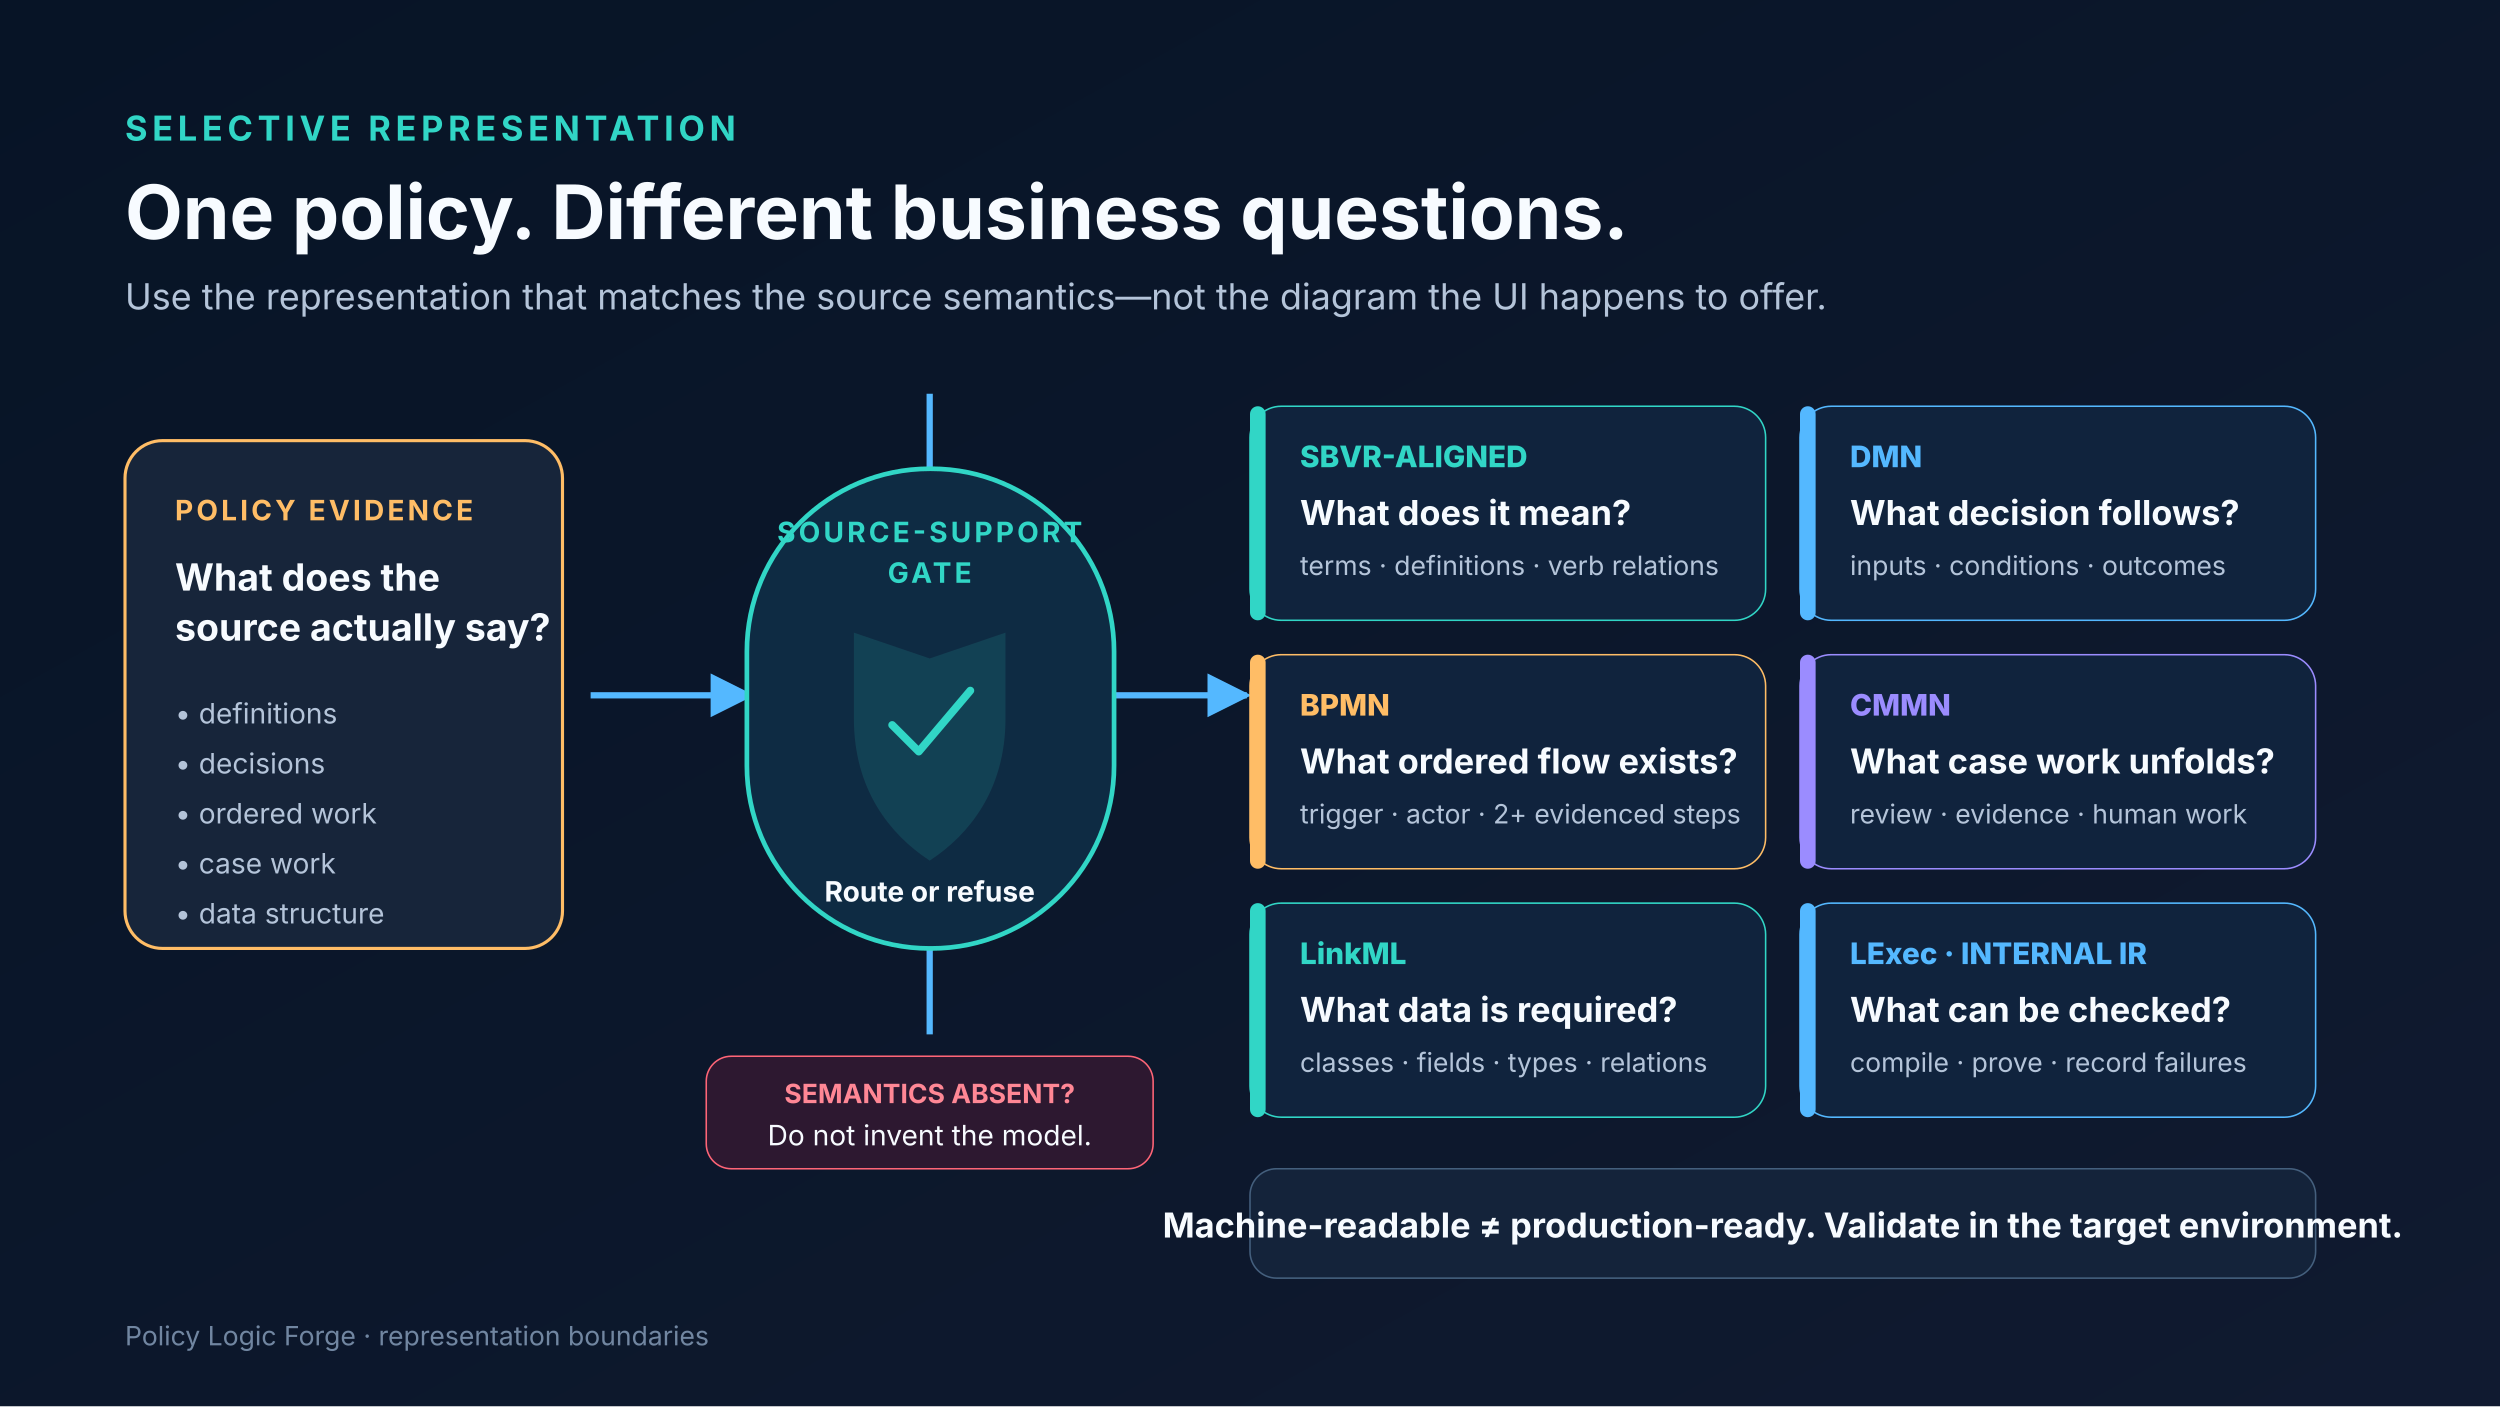
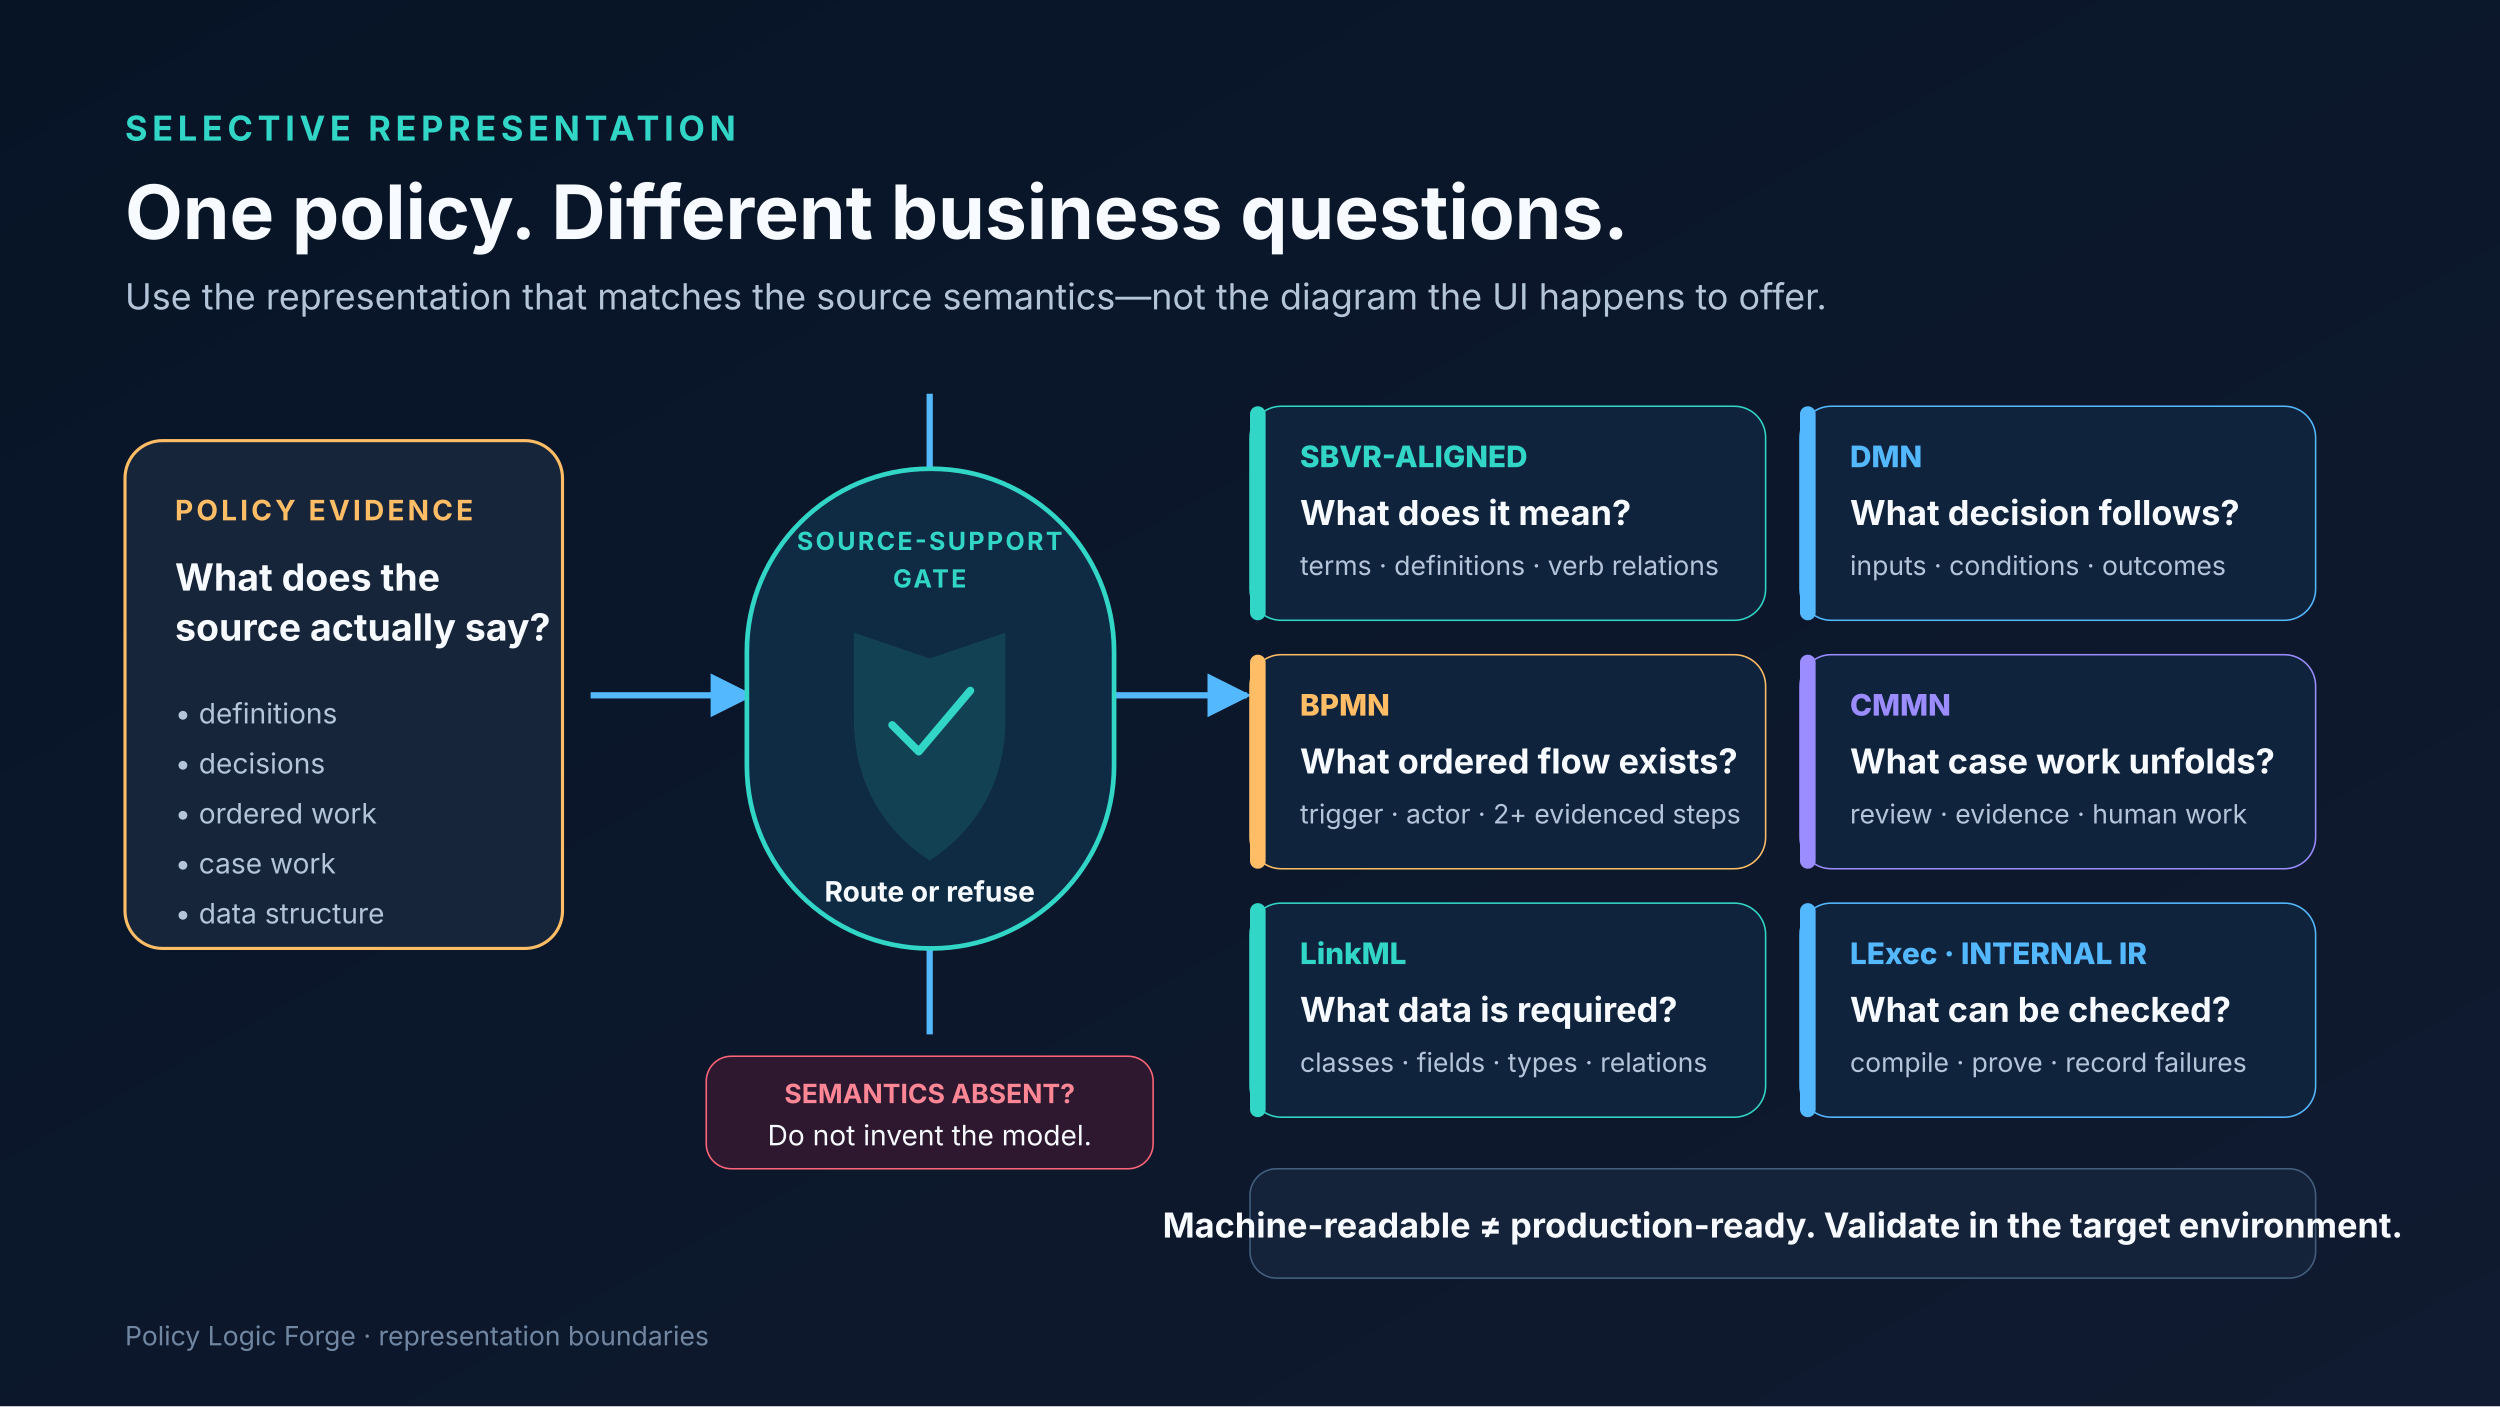
<svg xmlns="http://www.w3.org/2000/svg" width="1600" height="900" viewBox="0 0 1600 900" role="img" aria-labelledby="title desc">
  <defs>
    <linearGradient id="bg5" x1="0" y1="0" x2="1" y2="1">
      <stop stop-color="#071426" />
      <stop offset="1" stop-color="#101a30" />
    </linearGradient>
    <marker id="a5" viewBox="0 0 10 10" refX="9" refY="5" markerWidth="7" markerHeight="7" orient="auto">
      <path d="M0 0l10 5-10 5z" fill="#54b8ff" />
    </marker>
  </defs>
  <rect width="1600" height="900" fill="url(#bg5)" />
  <text x="80" y="90" fill="#31d6c6" font-family="Inter,Arial,sans-serif" font-size="22" font-weight="700" letter-spacing="3">SELECTIVE REPRESENTATION</text>
  <text x="80" y="153" fill="#f7fbff" font-family="Inter,Arial,sans-serif" font-size="48" font-weight="750">One policy. Different business questions.</text>
  <text x="80" y="198" fill="#b4c4d9" font-family="Inter,Arial,sans-serif" font-size="23">Use the representation that matches the source semantics—not the diagram the UI happens to offer.</text>
  <g font-family="Inter,Arial,sans-serif">
    <rect x="80" y="282" width="280" height="325" rx="24" fill="#17253a" stroke="#ffbd66" stroke-width="2" />
    <text x="112" y="333" fill="#ffbd66" font-size="18" font-weight="700" letter-spacing="2">POLICY EVIDENCE</text>
    <text x="112" y="378" fill="#f7fbff" font-size="24" font-weight="700">What does the</text>
    <text x="112" y="410" fill="#f7fbff" font-size="24" font-weight="700">source actually say?</text>
    <g fill="#b4c4d9" font-size="18">
      <text x="112" y="463">• definitions</text>
      <text x="112" y="495">• decisions</text>
      <text x="112" y="527">• ordered work</text>
      <text x="112" y="559">• case work</text>
      <text x="112" y="591">• data structure</text>
    </g>
    <path d="M378 445h102" stroke="#54b8ff" stroke-width="4" marker-end="url(#a5)" />
    <path d="M595 300v-48M595 607v55M710 445h88" stroke="#54b8ff" stroke-width="4" fill="none" marker-end="url(#a5)" />
    <rect x="478" y="300" width="235" height="307" rx="117" fill="#0e2b43" stroke="#31d6c6" stroke-width="3" />
    <path d="M548 407l47 16 47-16v53c0 45-23 73-47 89-24-16-47-44-47-89z" fill="#31d6c6" opacity=".13" stroke="#31d6c6" stroke-width="3" />
    <path d="M571 464l17 17 33-39" fill="none" stroke="#31d6c6" stroke-width="5" stroke-linecap="round" stroke-linejoin="round" />
-     <text x="595" y="347" text-anchor="middle" fill="#31d6c6" font-size="18" font-weight="700" letter-spacing="2">SOURCE-SUPPORT</text>
-     <text x="595" y="373" text-anchor="middle" fill="#31d6c6" font-size="18" font-weight="700" letter-spacing="2">GATE</text>
+     <text x="595" y="352" text-anchor="middle" fill="#31d6c6" font-size="16" font-weight="700" letter-spacing="1.5">SOURCE-SUPPORT</text>
+     <text x="595" y="376" text-anchor="middle" fill="#31d6c6" font-size="16" font-weight="700" letter-spacing="1.5">GATE</text>
    <text x="595" y="577" text-anchor="middle" fill="#f7fbff" font-size="18" font-weight="700">Route or refuse</text>
    <rect x="452" y="676" width="286" height="72" rx="16" fill="#2d1830" stroke="#ff6577" />
    <text x="595" y="706" text-anchor="middle" fill="#ff8795" font-size="17" font-weight="700">SEMANTICS ABSENT?</text>
    <text x="595" y="733" text-anchor="middle" fill="#f7fbff" font-size="18">Do not invent the model.</text>
    <g transform="translate(800 260)">
      <g>
        <rect width="330" height="137" rx="20" fill="#10233d" stroke="#31d6c6" />
        <rect width="10" height="137" rx="5" fill="#31d6c6" />
        <text x="32" y="39" fill="#31d6c6" font-size="19" font-weight="800">SBVR-ALIGNED</text>
        <text x="32" y="76" fill="#f7fbff" font-size="22" font-weight="700">What does it mean?</text>
        <text x="32" y="108" fill="#b4c4d9" font-size="17">terms · definitions · verb relations</text>
      </g>
      <g transform="translate(352 0)">
        <rect width="330" height="137" rx="20" fill="#10233d" stroke="#54b8ff" />
        <rect width="10" height="137" rx="5" fill="#54b8ff" />
        <text x="32" y="39" fill="#54b8ff" font-size="19" font-weight="800">DMN</text>
        <text x="32" y="76" fill="#f7fbff" font-size="22" font-weight="700">What decision follows?</text>
        <text x="32" y="108" fill="#b4c4d9" font-size="17">inputs · conditions · outcomes</text>
      </g>
      <g transform="translate(0 159)">
        <rect width="330" height="137" rx="20" fill="#10233d" stroke="#ffbd66" />
        <rect width="10" height="137" rx="5" fill="#ffbd66" />
        <text x="32" y="39" fill="#ffbd66" font-size="19" font-weight="800">BPMN</text>
        <text x="32" y="76" fill="#f7fbff" font-size="22" font-weight="700">What ordered flow exists?</text>
        <text x="32" y="108" fill="#b4c4d9" font-size="17">trigger · actor · 2+ evidenced steps</text>
      </g>
      <g transform="translate(352 159)">
        <rect width="330" height="137" rx="20" fill="#10233d" stroke="#9b8cff" />
        <rect width="10" height="137" rx="5" fill="#9b8cff" />
        <text x="32" y="39" fill="#9b8cff" font-size="19" font-weight="800">CMMN</text>
        <text x="32" y="76" fill="#f7fbff" font-size="22" font-weight="700">What case work unfolds?</text>
        <text x="32" y="108" fill="#b4c4d9" font-size="17">review · evidence · human work</text>
      </g>
      <g transform="translate(0 318)">
        <rect width="330" height="137" rx="20" fill="#10233d" stroke="#31d6c6" />
        <rect width="10" height="137" rx="5" fill="#31d6c6" />
        <text x="32" y="39" fill="#31d6c6" font-size="19" font-weight="800">LinkML</text>
        <text x="32" y="76" fill="#f7fbff" font-size="22" font-weight="700">What data is required?</text>
        <text x="32" y="108" fill="#b4c4d9" font-size="17">classes · fields · types · relations</text>
      </g>
      <g transform="translate(352 318)">
        <rect width="330" height="137" rx="20" fill="#10233d" stroke="#54b8ff" />
        <rect width="10" height="137" rx="5" fill="#54b8ff" />
        <text x="32" y="39" fill="#54b8ff" font-size="19" font-weight="800">LExec · INTERNAL IR</text>
        <text x="32" y="76" fill="#f7fbff" font-size="22" font-weight="700">What can be checked?</text>
        <text x="32" y="108" fill="#b4c4d9" font-size="17">compile · prove · record failures</text>
      </g>
    </g>
  </g>
  <rect x="800" y="748" width="682" height="70" rx="17" fill="#14233a" stroke="#445f7d" />
  <text x="1141" y="792" text-anchor="middle" fill="#f7fbff" font-family="Inter,Arial,sans-serif" font-size="22" font-weight="650">Machine-readable ≠ production-ready. Validate in the target environment.</text>
  <text x="80" y="861" fill="#7186a1" font-family="Inter,Arial,sans-serif" font-size="17">Policy Logic Forge · representation boundaries</text>
</svg>
